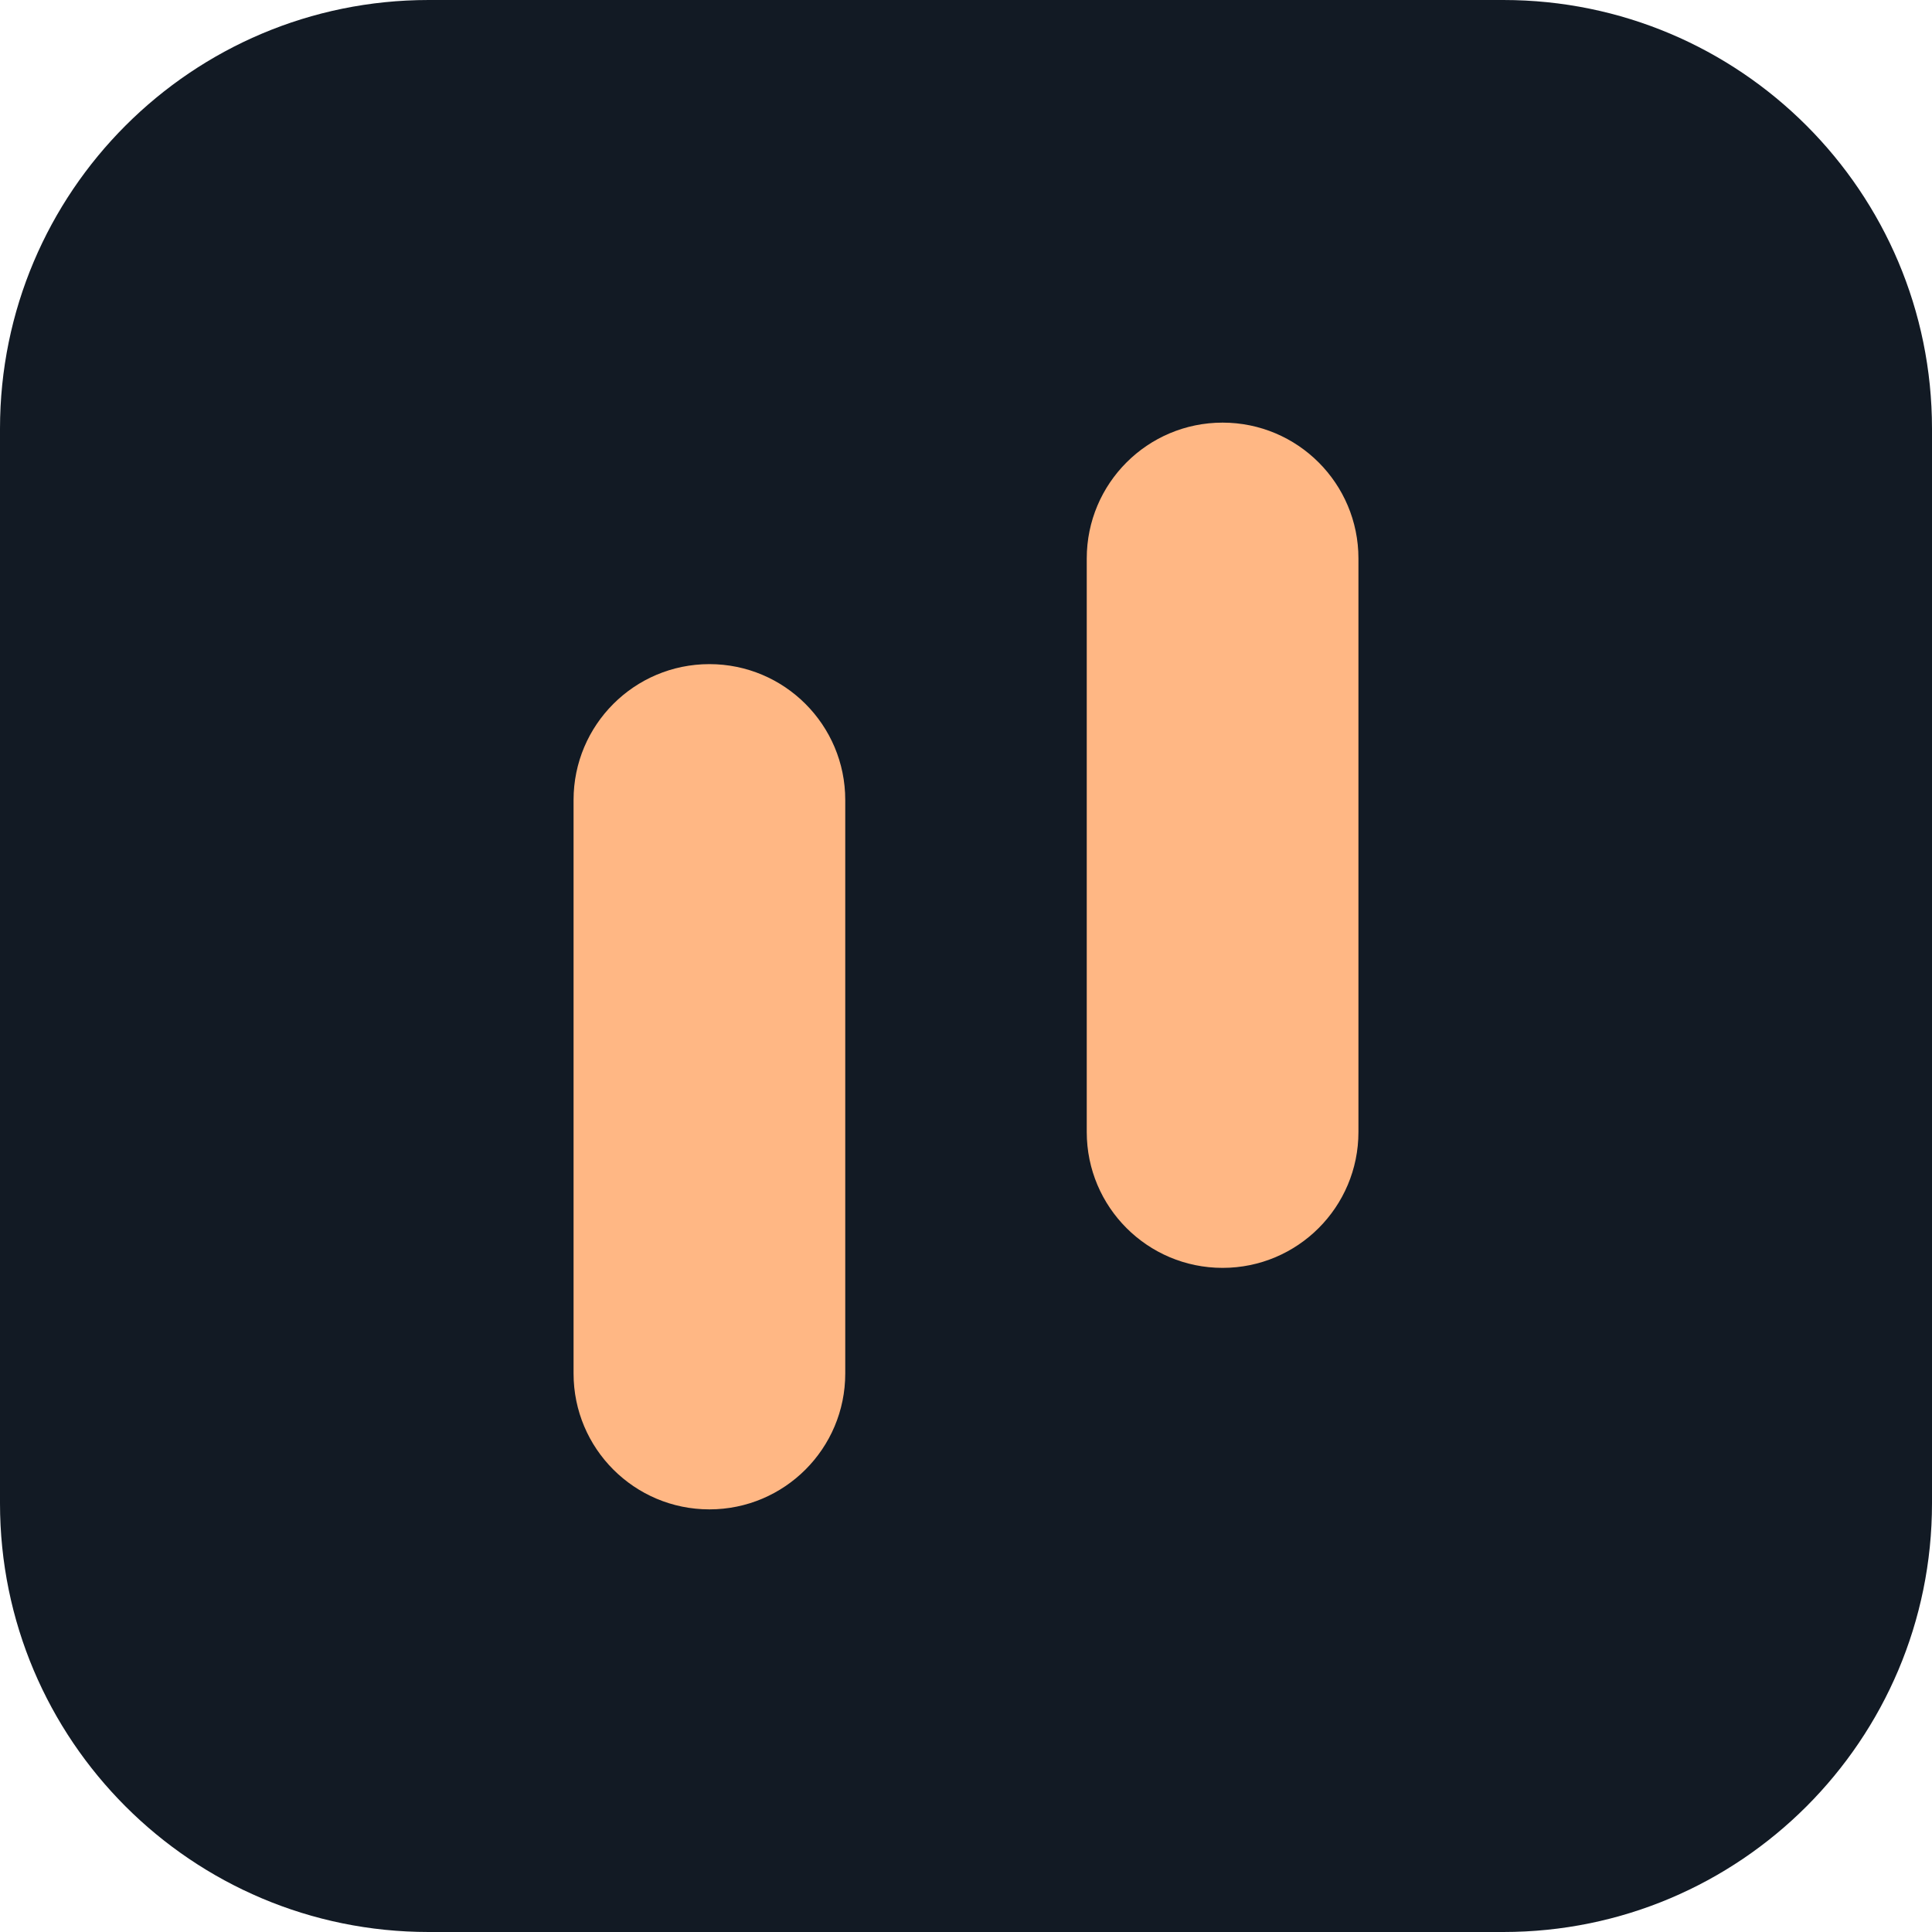
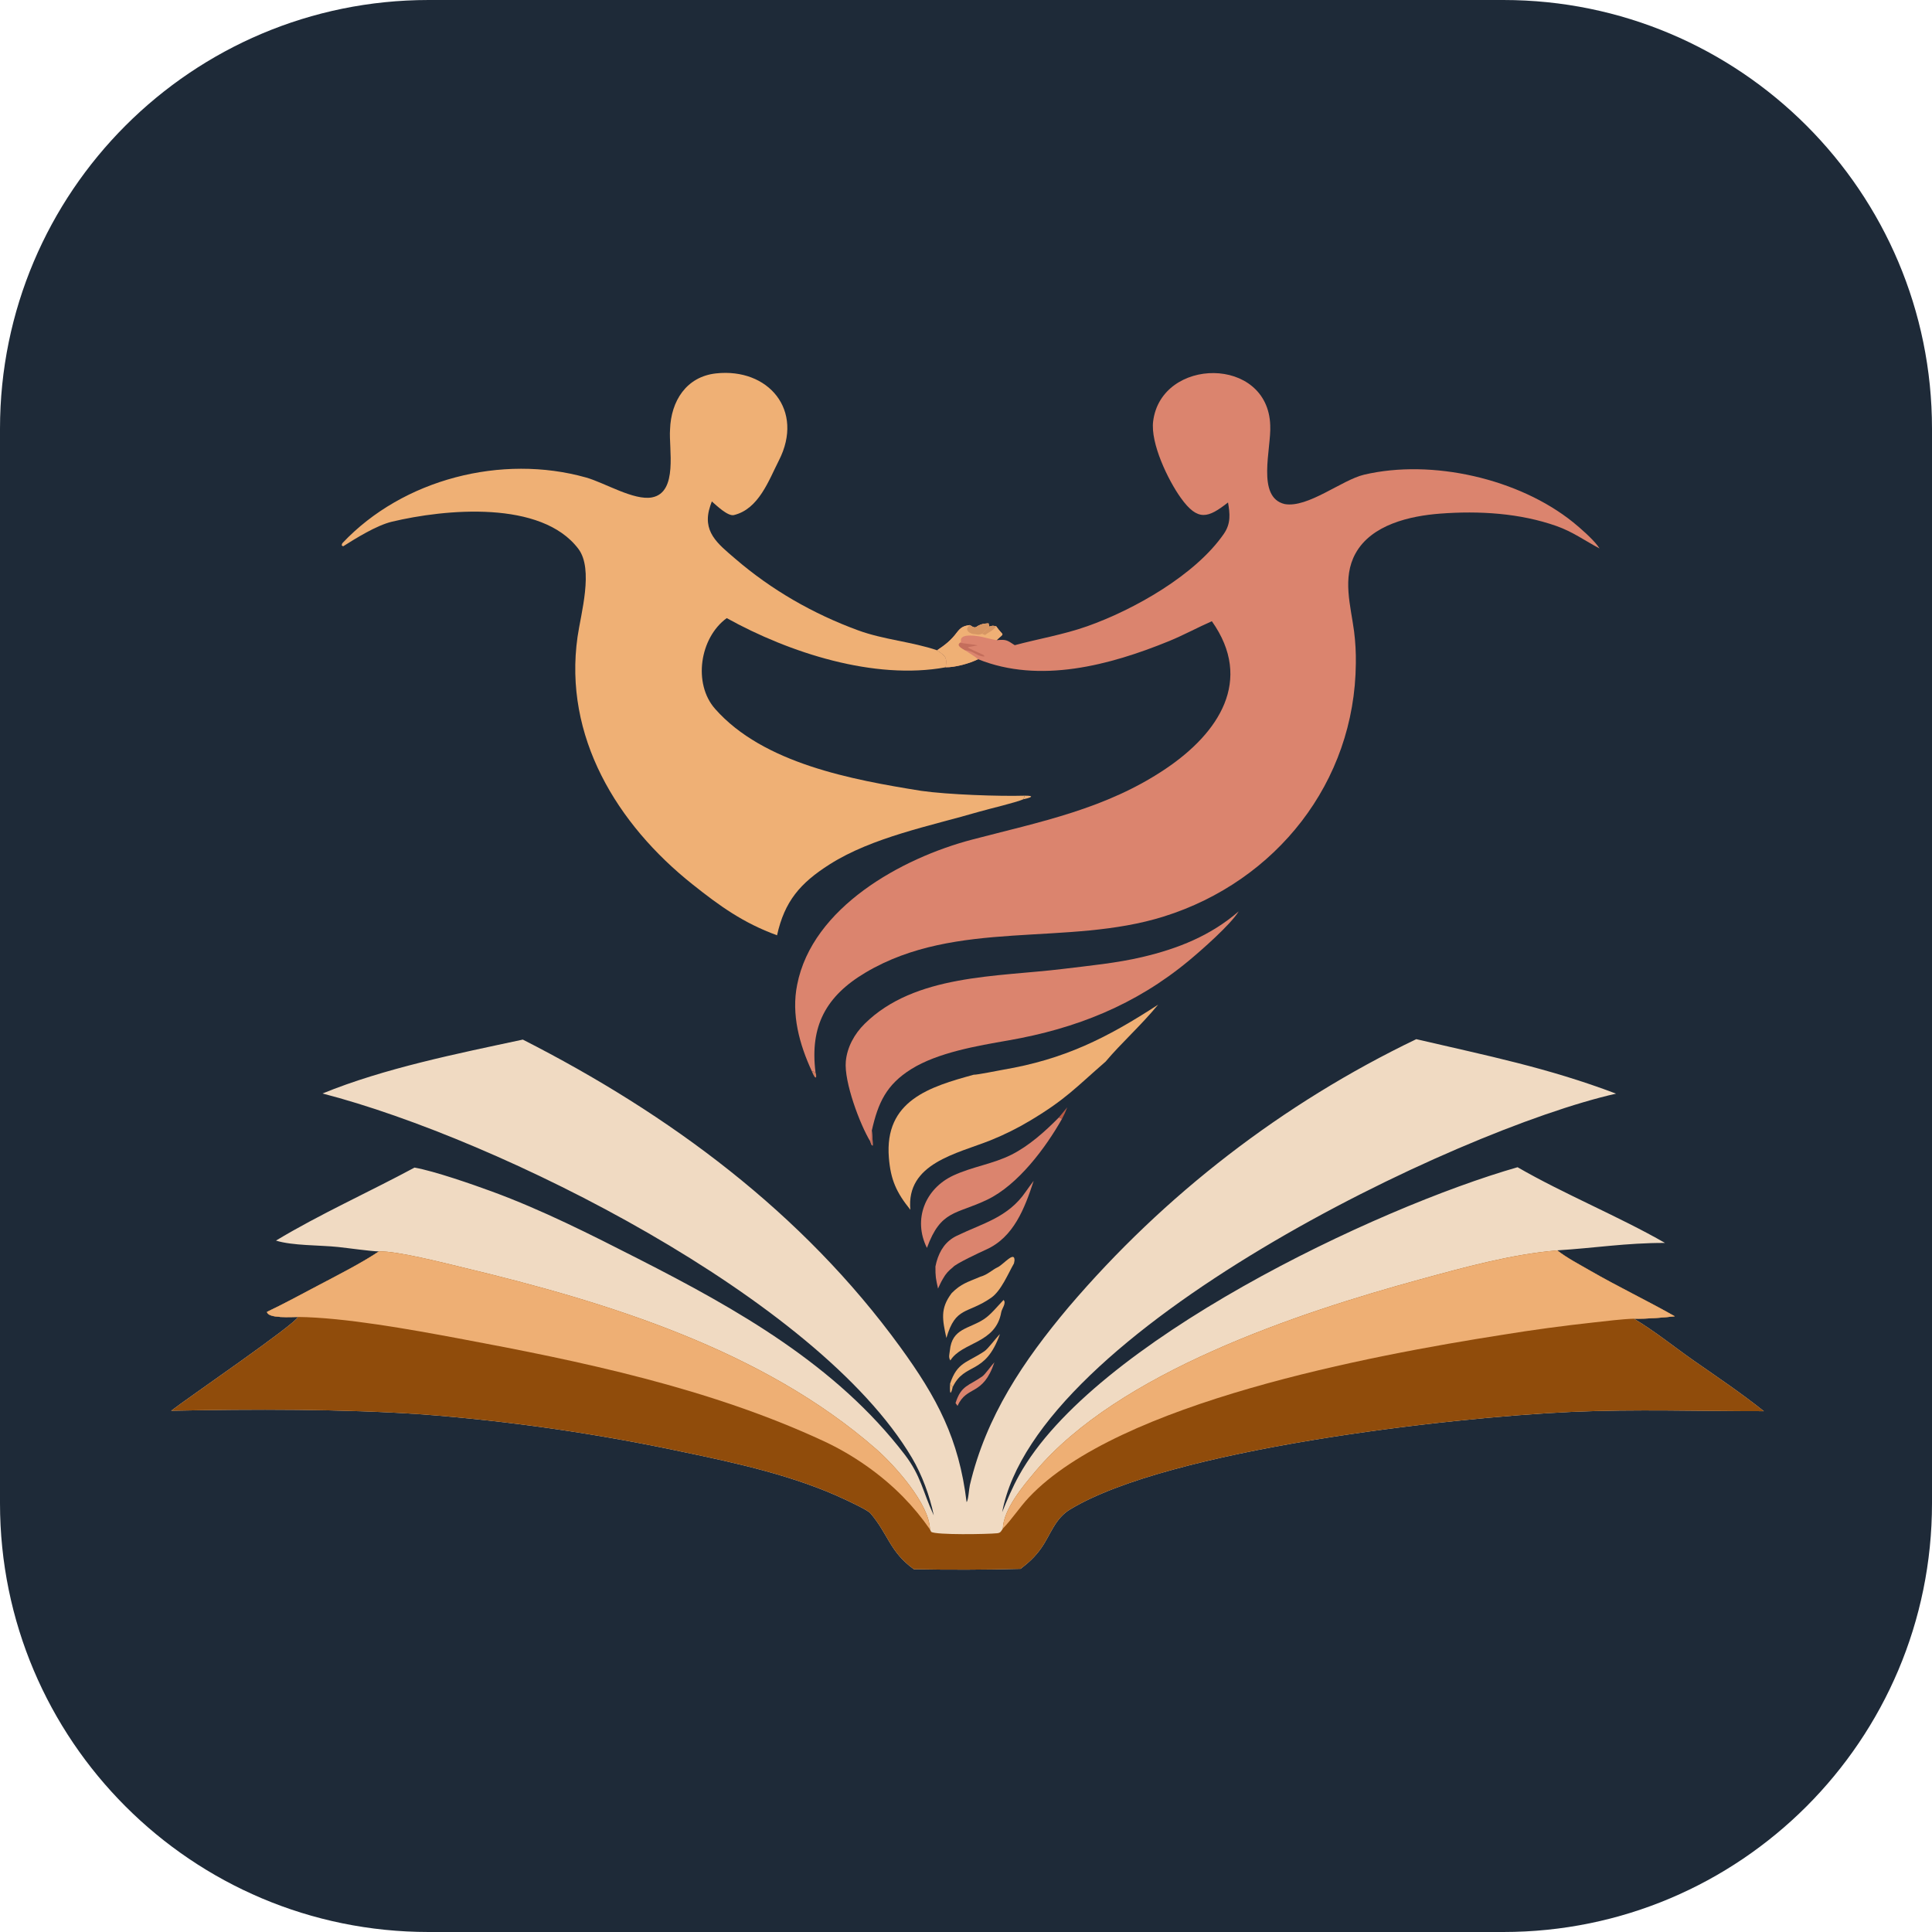
- <svg xmlns="http://www.w3.org/2000/svg" viewBox="0 0 128 128" role="img" aria-label="Caller's Compendium">
-   <rect width="128" height="128" rx="28.4" fill="#121A24" />
-   <g fill="#FFB784">
-     <rect x="38" y="44" width="18" height="56" rx="9" />
-     <rect x="72" y="28" width="18" height="56" rx="9" />
-   </g>
+ <svg xmlns="http://www.w3.org/2000/svg" viewBox="0 0 2048 2048" width="2048" height="2048">
+   <rect width="2048" height="2048" rx="454.400" fill="#1E2A38" />
+   <path fill="rgb(240,218,194)" d="M 1501.301 1101.561C 1576.354 1119.073 1640.462 1131.8 1713.106 1159.311C 1543.761 1197.459 1098.129 1411.068 1062.379 1602.941C 1067.681 1589.686 1073.302 1576.497 1080.243 1563.99C 1158.717 1422.398 1458.918 1280.179 1608.683 1237.312C 1657.655 1265.648 1716.208 1289.54 1764.971 1317.546C 1723.501 1317.491 1690.402 1323.002 1650.736 1325.433C 1660.471 1333.21 1674.43 1340.492 1685.364 1346.817C 1714.833 1363.834 1745.732 1378.552 1775.344 1395.327C 1762.804 1396.812 1744.698 1398.187 1732.026 1397.879C 1754.103 1410.958 1774.695 1427.821 1795.727 1442.484C 1821.192 1460.238 1845.425 1476.496 1869.757 1495.9C 1801.854 1495.988 1733.588 1493.623 1665.751 1496.681C 1533.993 1502.632 1239.094 1536.633 1134.396 1600.015C 1118.105 1609.882 1113.947 1626.547 1103.607 1641.265C 1097.392 1650.12 1090.385 1656.489 1081.838 1663.056C 1044.13 1664.068 1006.411 1664.189 968.692 1663.43C 943.061 1644.895 941.716 1626.47 922.744 1604.173C 919.907 1600.829 901.576 1592.271 896.32 1589.785C 843.084 1564.606 781.145 1550.966 723.543 1539.009C 632.711 1519.66 540.69 1506.405 448.091 1499.332C 363.601 1493.48 266.751 1493.689 181.44 1495.46C 198.231 1482.337 313.364 1403.577 315.779 1396.031C 309.623 1395.998 283.863 1397.945 283.025 1390.63C 300.222 1382.501 320.267 1371.622 337.233 1362.668C 357.26 1352.108 383.058 1339.029 401.686 1326.566C 392.714 1326.368 368.865 1322.969 358.339 1321.858C 338.748 1319.801 310.002 1320.571 292.532 1315.082C 338.851 1287.142 391.405 1263.525 439.425 1237.686C 460.498 1241.415 500.824 1255.473 521.237 1262.964C 574.972 1282.698 625.845 1308.504 676.734 1334.431C 781.341 1387.737 886.429 1447.005 959.065 1541.957C 976.361 1564.573 978.164 1581.205 989.24 1605.031L 989.843 1606.296C 985.52 1585.583 977.423 1563.462 966.622 1545.224C 866.7 1376.528 529.406 1207.59 341.883 1159.146C 407.461 1132.328 484.943 1116.851 554.217 1102.012C 709.71 1181.157 850.682 1285.393 954.181 1427.777C 993.365 1481.688 1016.498 1525.072 1024.627 1592.271C 1026.53 1590.434 1027.113 1578.433 1028.103 1574.22C 1045.34 1501.18 1084.907 1442.517 1132.834 1385.526C 1234.496 1266.209 1360.006 1169.475 1501.301 1101.561Z" />
+   <path fill="rgb(144,76,11)" d="M 1063.028 1620.398C 1063.721 1599.685 1084.885 1574.77 1097.447 1559.832C 1185.832 1454.771 1375.538 1391.73 1504.766 1356.387C 1552.286 1343.396 1601.533 1329.701 1650.736 1325.433C 1660.471 1333.21 1674.43 1340.492 1685.364 1346.817C 1714.833 1363.834 1745.732 1378.552 1775.344 1395.327C 1762.804 1396.812 1744.698 1398.187 1732.026 1397.879C 1754.103 1410.958 1774.695 1427.821 1795.727 1442.484C 1821.192 1460.238 1845.425 1476.496 1869.757 1495.9C 1801.854 1495.988 1733.588 1493.623 1665.751 1496.681C 1533.993 1502.632 1239.094 1536.633 1134.396 1600.015C 1118.105 1609.882 1113.947 1626.547 1103.607 1641.265C 1097.392 1650.12 1090.385 1656.489 1081.838 1663.056C 1044.13 1664.068 1006.411 1664.189 968.692 1663.43C 943.061 1644.895 941.716 1626.47 922.744 1604.173C 919.907 1600.829 901.576 1592.271 896.32 1589.785C 843.084 1564.606 781.145 1550.966 723.543 1539.009C 632.711 1519.66 540.69 1506.405 448.091 1499.332C 363.601 1493.48 266.751 1493.689 181.44 1495.46C 198.231 1482.337 313.364 1403.577 315.779 1396.031C 309.623 1395.998 283.863 1397.945 283.025 1390.63C 300.222 1382.501 320.267 1371.622 337.233 1362.668C 357.26 1352.108 383.058 1339.029 401.686 1326.566C 420.35 1325.818 471.218 1338.919 490.715 1343.583C 643.248 1380.103 808.202 1430.813 928.397 1535.742C 948.363 1553.166 985.366 1594.449 985.785 1621.234L 987.092 1623.83C 992.33 1627.295 1046.462 1626.36 1057 1625.315C 1060.773 1624.941 1061.246 1623.093 1063.028 1620.398Z" />
+   <path fill="rgb(238,175,116)" d="M 1063.028 1620.398C 1063.721 1599.685 1084.885 1574.77 1097.447 1559.832C 1185.832 1454.771 1375.538 1391.73 1504.766 1356.387C 1552.286 1343.396 1601.533 1329.701 1650.736 1325.433C 1660.471 1333.21 1674.43 1340.492 1685.364 1346.817C 1714.833 1363.834 1745.732 1378.552 1775.344 1395.327C 1762.804 1396.812 1744.698 1398.187 1732.026 1397.879C 1719.079 1398.286 1702.656 1400.409 1689.544 1401.828C 1656.951 1405.359 1624.457 1409.77 1592.095 1415.05C 1453.825 1436.731 1185.403 1486.792 1090.682 1587.299C 1080.837 1597.749 1072.961 1610.19 1063.028 1620.398Z" />
+   <path fill="rgb(238,175,116)" d="M 401.686 1326.566C 420.35 1325.818 471.218 1338.919 490.715 1343.583C 643.248 1380.103 808.202 1430.813 928.397 1535.742C 948.363 1553.166 985.366 1594.449 985.785 1621.234C 977.271 1608.892 967.706 1597.309 957.198 1586.606C 933.7 1562.681 904.032 1542.023 873.493 1527.811C 752.072 1471.315 616.306 1443.034 485.153 1418.603C 435.448 1409.352 365.477 1396.603 315.779 1396.031C 309.623 1395.998 283.863 1397.945 283.025 1390.63C 300.222 1382.501 320.267 1371.622 337.233 1362.668C 357.26 1352.108 383.058 1339.029 401.686 1326.566Z" />
+   <path fill="rgb(239,176,117)" d="M 1227.698 1064.953C 1209.031 1087.569 1188.549 1105.653 1171.939 1125.398C 1139.929 1153.195 1130.15 1164.987 1092.387 1187.669C 1078.824 1195.82 1064.645 1202.882 1049.96 1208.789C 1014.188 1223.023 960.358 1233.198 965.034 1282.434C 950.222 1264.075 944.172 1250.765 942.254 1227.346C 937.264 1166.428 985.911 1151.963 1032.14 1139.258C 1035.869 1139.412 1058.342 1134.803 1063.182 1133.978C 1128.126 1122.945 1172.995 1100.56 1227.698 1064.953Z" />
+   <path fill="rgb(219,132,110)" d="M 992.694 1337.786C 996.203 1325.158 1002.748 1315.533 1014.188 1310C 1041.732 1296.668 1068.616 1290.618 1087.283 1263.316C 1089.67 1259.829 1093.025 1255.341 1095.731 1251.755C 1086.227 1280.883 1074.556 1311.496 1045.439 1324.564C 1039.048 1327.424 1012.824 1339.7 1010.195 1343.297C 1005.652 1346.817 1002.429 1350.348 999.613 1355.441C 997.215 1359.5 996.302 1361.755 994.355 1365.946C 991.957 1355.166 991.539 1353.318 991.605 1342.516L 992.694 1337.786Z" />
+   <path fill="rgb(219,132,110)" d="M 1122.472 1184.523L 1125.827 1185.909C 1108.37 1216.819 1079.132 1256.012 1046.594 1271.687C 1013.451 1287.637 997.413 1282.236 982.583 1322.837C 967.569 1292.73 980.593 1260.005 1010.613 1246.046C 1030.699 1236.707 1052.622 1233.902 1072.323 1223.958C 1090.847 1214.608 1107.996 1199.252 1122.472 1184.523Z" />
+   <path fill="rgb(186,91,69)" d="M 1131.338 1173.798C 1129.017 1179.551 1128.621 1180.486 1125.827 1185.909L 1122.472 1184.523L 1131.338 1173.798Z" />
+   <path fill="rgb(239,176,117)" d="M 1039.213 1353.362C 1046.913 1351.272 1051.511 1346.168 1057.726 1343.253C 1063.545 1340.525 1075.799 1325.334 1075.414 1336.257L 1074.853 1339.271C 1068.649 1350.051 1061.268 1368.311 1050.73 1375.648C 1025.287 1393.369 1013.099 1384.47 1003.21 1418.339C 999.085 1399.023 996.313 1387.242 1008.82 1370.764C 1018.775 1360.666 1025.969 1359.038 1038.289 1353.758L 1039.213 1353.362Z" />
+   <path fill="rgb(239,176,117)" d="M 1063.82 1378.013C 1067.076 1381.346 1062.049 1387.033 1061.356 1391.015C 1055.537 1424.554 1019.765 1422.332 1007.423 1442.154C 1005.124 1438.634 1006.543 1435.4 1006.906 1431.561C 1009.183 1407.999 1026.871 1408.934 1042.953 1398.429C 1050.356 1393.6 1057.517 1384.47 1063.82 1378.013Z" />
+   <path fill="rgb(239,176,117)" d="M 1007.082 1466.893C 1014.705 1443.738 1025.045 1444.794 1043.547 1432.342C 1047.463 1429.702 1055.471 1418.724 1059.992 1414.148C 1044.207 1458.676 1022.559 1443.485 1009.832 1470.512L 1007.082 1466.893Z" />
+   <path fill="rgb(239,176,117)" d="M 1009.832 1470.512C 1009.513 1471.92 1008.842 1475.44 1007.698 1476.342L 1007.632 1476.595C 1006.642 1475.275 1007.06 1468.719 1007.082 1466.893L 1009.832 1470.512Z" />
+   <path fill="rgb(219,132,110)" d="M 1301.761 532.648C 1280.707 549.052 1269.916 553.156 1251.722 527.803C 1238.159 508.901 1219.426 469.92 1222.385 446.579C 1230.998 378.455 1344.144 377.004 1346.498 450.879C 1347.763 475.502 1331.505 526.997 1361.7 534.304C 1386.186 538.858 1422.563 508.693 1445.982 503.187C 1518.021 486.253 1610.289 507.448 1667.555 553.604C 1675.046 559.643 1687.641 570.774 1693.35 578.221C 1694.142 579.259 1694.901 580.325 1695.616 581.415C 1679.974 573.125 1667.159 563.701 1650.065 557.659C 1611.037 543.874 1567.785 541.339 1526.689 544.456C 1494.723 546.882 1453.781 556.05 1436.885 586.701C 1422.607 612.586 1431.803 642.045 1435.4 669.391C 1436.808 680.597 1437.424 691.888 1437.248 703.181C 1436.214 829.197 1352.79 934.104 1233.88 971.476C 1131.107 1003.771 1014.353 973.678 917.804 1030.776C 875.28 1055.922 858.458 1087.932 864.445 1136.563L 860.646 1135.65C 847.362 1107.05 838.678 1075.216 845.032 1043.822C 861.074 961.894 955.605 909.639 1030.545 889.987C 1102.617 871.084 1172.445 857.662 1236.058 814.667C 1291.784 777.01 1329.041 721.217 1284.623 658.535C 1269.63 665.082 1254.615 673.309 1239.259 679.586C 1176.537 705.212 1101.99 725.148 1036.782 698.786C 1027.696 703.352 1012.681 707.441 1002.495 707.371C 1004.079 696.737 1002.759 695.81 993.354 689.324C 1002.055 683.502 1008.028 678.864 1014.419 670.33C 1018.5 664.89 1021.657 663.435 1028.026 662.598C 1037.266 668.854 1032.019 661.383 1047.859 660.8C 1048.09 662.275 1048.31 662.83 1048.783 664.281C 1052.281 663.031 1052.237 663.187 1056.021 663.9C 1063.93 675.298 1065.536 669.954 1056.406 678.595C 1066.493 677.727 1067.109 678.295 1075.678 683.925C 1100.527 677.236 1127.312 672.766 1152.491 663.863C 1201.826 646.42 1267.1 609.649 1297.295 565.935C 1304.896 554.927 1303.818 544.695 1301.761 532.648Z" />
+   <path fill="rgb(239,176,117)" d="M 1047.859 660.8C 1048.09 662.275 1048.31 662.83 1048.783 664.281C 1052.281 663.031 1052.237 663.187 1056.021 663.9C 1063.93 675.298 1065.536 669.954 1056.406 678.595C 1052.127 677.841 1047.617 676.751 1043.371 675.726C 1038.696 674.397 1016.377 670.176 1018.764 679.962L 1018.027 681.202C 1013.165 684.159 1019.919 687.443 1022.658 689.124C 1026.948 692.085 1033.218 695.58 1036.782 698.786C 1027.696 703.352 1012.681 707.441 1002.495 707.371C 1004.079 696.737 1002.759 695.81 993.354 689.324C 1002.055 683.502 1008.028 678.864 1014.419 670.33C 1018.5 664.89 1021.657 663.435 1028.026 662.598C 1037.266 668.854 1032.019 661.383 1047.859 660.8Z" />
+   <path fill="rgb(214,150,100)" d="M 1048.783 664.281C 1052.281 663.031 1052.237 663.187 1056.021 663.9C 1051.709 669.395 1049.553 669.023 1044.306 673.135L 1040.973 671.885C 1044.108 668.39 1045.879 668.109 1048.783 664.281Z" />
+   <path fill="rgb(214,150,100)" d="M 1047.859 660.8C 1048.09 662.275 1048.31 662.83 1048.783 664.281C 1045.879 668.109 1044.108 668.39 1040.973 671.885C 1037.398 673.075 1037.299 672.847 1033.614 672.235C 1029.126 672.476 1020.843 668.086 1028.026 662.598C 1037.266 668.854 1032.019 661.383 1047.859 660.8Z" />
+   <path fill="rgb(196,110,92)" d="M 1022.658 689.124C 1019.919 687.443 1013.165 684.159 1018.027 681.202C 1018.588 681.926 1032.448 682.974 1036.32 684.174C 1035.066 684.495 1026.233 685.892 1025.991 686.149C 1026.244 687.297 1040.467 693.094 1042.711 694.345L 1042.865 695.084C 1043.151 695.107 1043.437 695.13 1043.734 695.153C 1043.734 696.07 1043.69 695.7 1042.623 695.876L 1042.502 695.948C 1034.857 695.178 1032.591 690.222 1022.658 689.124Z" />
+   <path fill="rgb(239,176,117)" d="M 823.704 991.442C 787.726 978.339 762.78 960.246 734.205 937.537C 654.074 873.858 597.175 780.789 612.214 675.089C 615.713 650.493 629.466 603.536 613.135 581.864C 573.926 529.837 471.689 539.585 415.271 553.066C 398.84 557.073 377.111 570.676 363.739 579.124L 362.209 578.148C 362.365 577.396 362.54 576.21 363.065 575.653C 427.027 507.817 531.969 481.052 621.239 506.174C 640.955 511.721 671.986 530.87 691.117 527.266C 719.138 521.99 708.77 475.08 710.28 455.302C 711.227 425.075 727.627 399.202 759.1 395.807C 814.429 389.839 852.874 434.787 825.662 488.103C 814.941 509.109 804.367 539.604 777.983 545.991C 771.535 547.552 759.308 535.63 754.564 531.544C 753.995 533.069 753.451 534.602 752.93 536.145C 743.73 563.326 760.606 576.169 779.284 592.184C 817.879 625.441 862.027 650.739 909.795 668.239C 936.771 678.123 966.953 680.308 993.354 689.324C 1002.759 695.81 1004.079 696.737 1002.495 707.371C 926.737 721.249 836.663 691.984 770.355 655.232C 741.721 676.102 734.431 724.648 758.01 751.394C 809.147 809.397 903.341 826.573 976.45 838.317C 1004.882 842.367 1059.354 844.264 1086.249 843.45L 1084.896 847.214C 1076.624 850.855 1048.497 857.374 1038.278 860.36C 986.459 875.496 924.942 887.376 879.411 916.287C 847.966 936.253 831.638 955.6 823.704 991.442Z" />
+   <path fill="rgb(219,132,110)" d="M 1313.069 966.096C 1304.555 980.124 1273.205 1007.577 1260.302 1018.291C 1203.751 1065.25 1140.699 1090.374 1068.77 1102.903C 1036.067 1108.59 994.058 1115.729 965.922 1133.329C 939.599 1149.796 930.796 1168.892 924.14 1198.548C 924.383 1200.429 925.431 1213.266 925.062 1214.3L 924.923 1214.41C 924.897 1214.322 924.869 1214.245 924.843 1214.168L 924.424 1214.179C 923.471 1212.958 923.035 1211.649 922.641 1210.175C 911.482 1191.915 894.652 1146.815 896.583 1125.255C 897.938 1110.108 905.628 1096.083 916.554 1085.281C 969.743 1032.701 1056.714 1035.649 1126.223 1027.157C 1154.339 1023.725 1183.709 1020.909 1210.802 1014.529C 1249.126 1005.509 1283.325 991.78 1313.069 966.096Z" />
+   <path fill="rgb(196,110,92)" d="M 922.641 1210.175C 923.243 1206.05 923.086 1202.596 924.14 1198.548C 924.383 1200.429 925.431 1213.266 925.062 1214.3L 924.923 1214.41C 924.897 1214.322 924.869 1214.245 924.843 1214.168L 924.424 1214.179C 923.471 1212.958 923.035 1211.649 922.641 1210.175Z" />
+   <path fill="rgb(239,176,117)" d="M 1086.249 843.45C 1087.36 843.494 1092.508 843.312 1093.091 844.357C 1092.508 845.78 1086.304 846.837 1084.896 847.214L 1086.249 843.45Z" />
+   <path fill="rgb(208,124,95)" d="M 864.445 1136.563C 865.003 1138.356 865.353 1139.808 865.118 1141.678L 864.653 1142.261C 863.252 1142.371 861.039 1136.563 860.646 1135.65L 864.445 1136.563Z" />
+   <path fill="rgb(219,132,110)" d="M 1012.912 1487.327C 1018.85 1468.34 1026.905 1469.206 1041.318 1458.995C 1044.368 1456.831 1050.607 1447.829 1054.128 1444.076C 1041.832 1480.589 1024.968 1468.133 1015.054 1490.295L 1012.912 1487.327Z" />
</svg>
